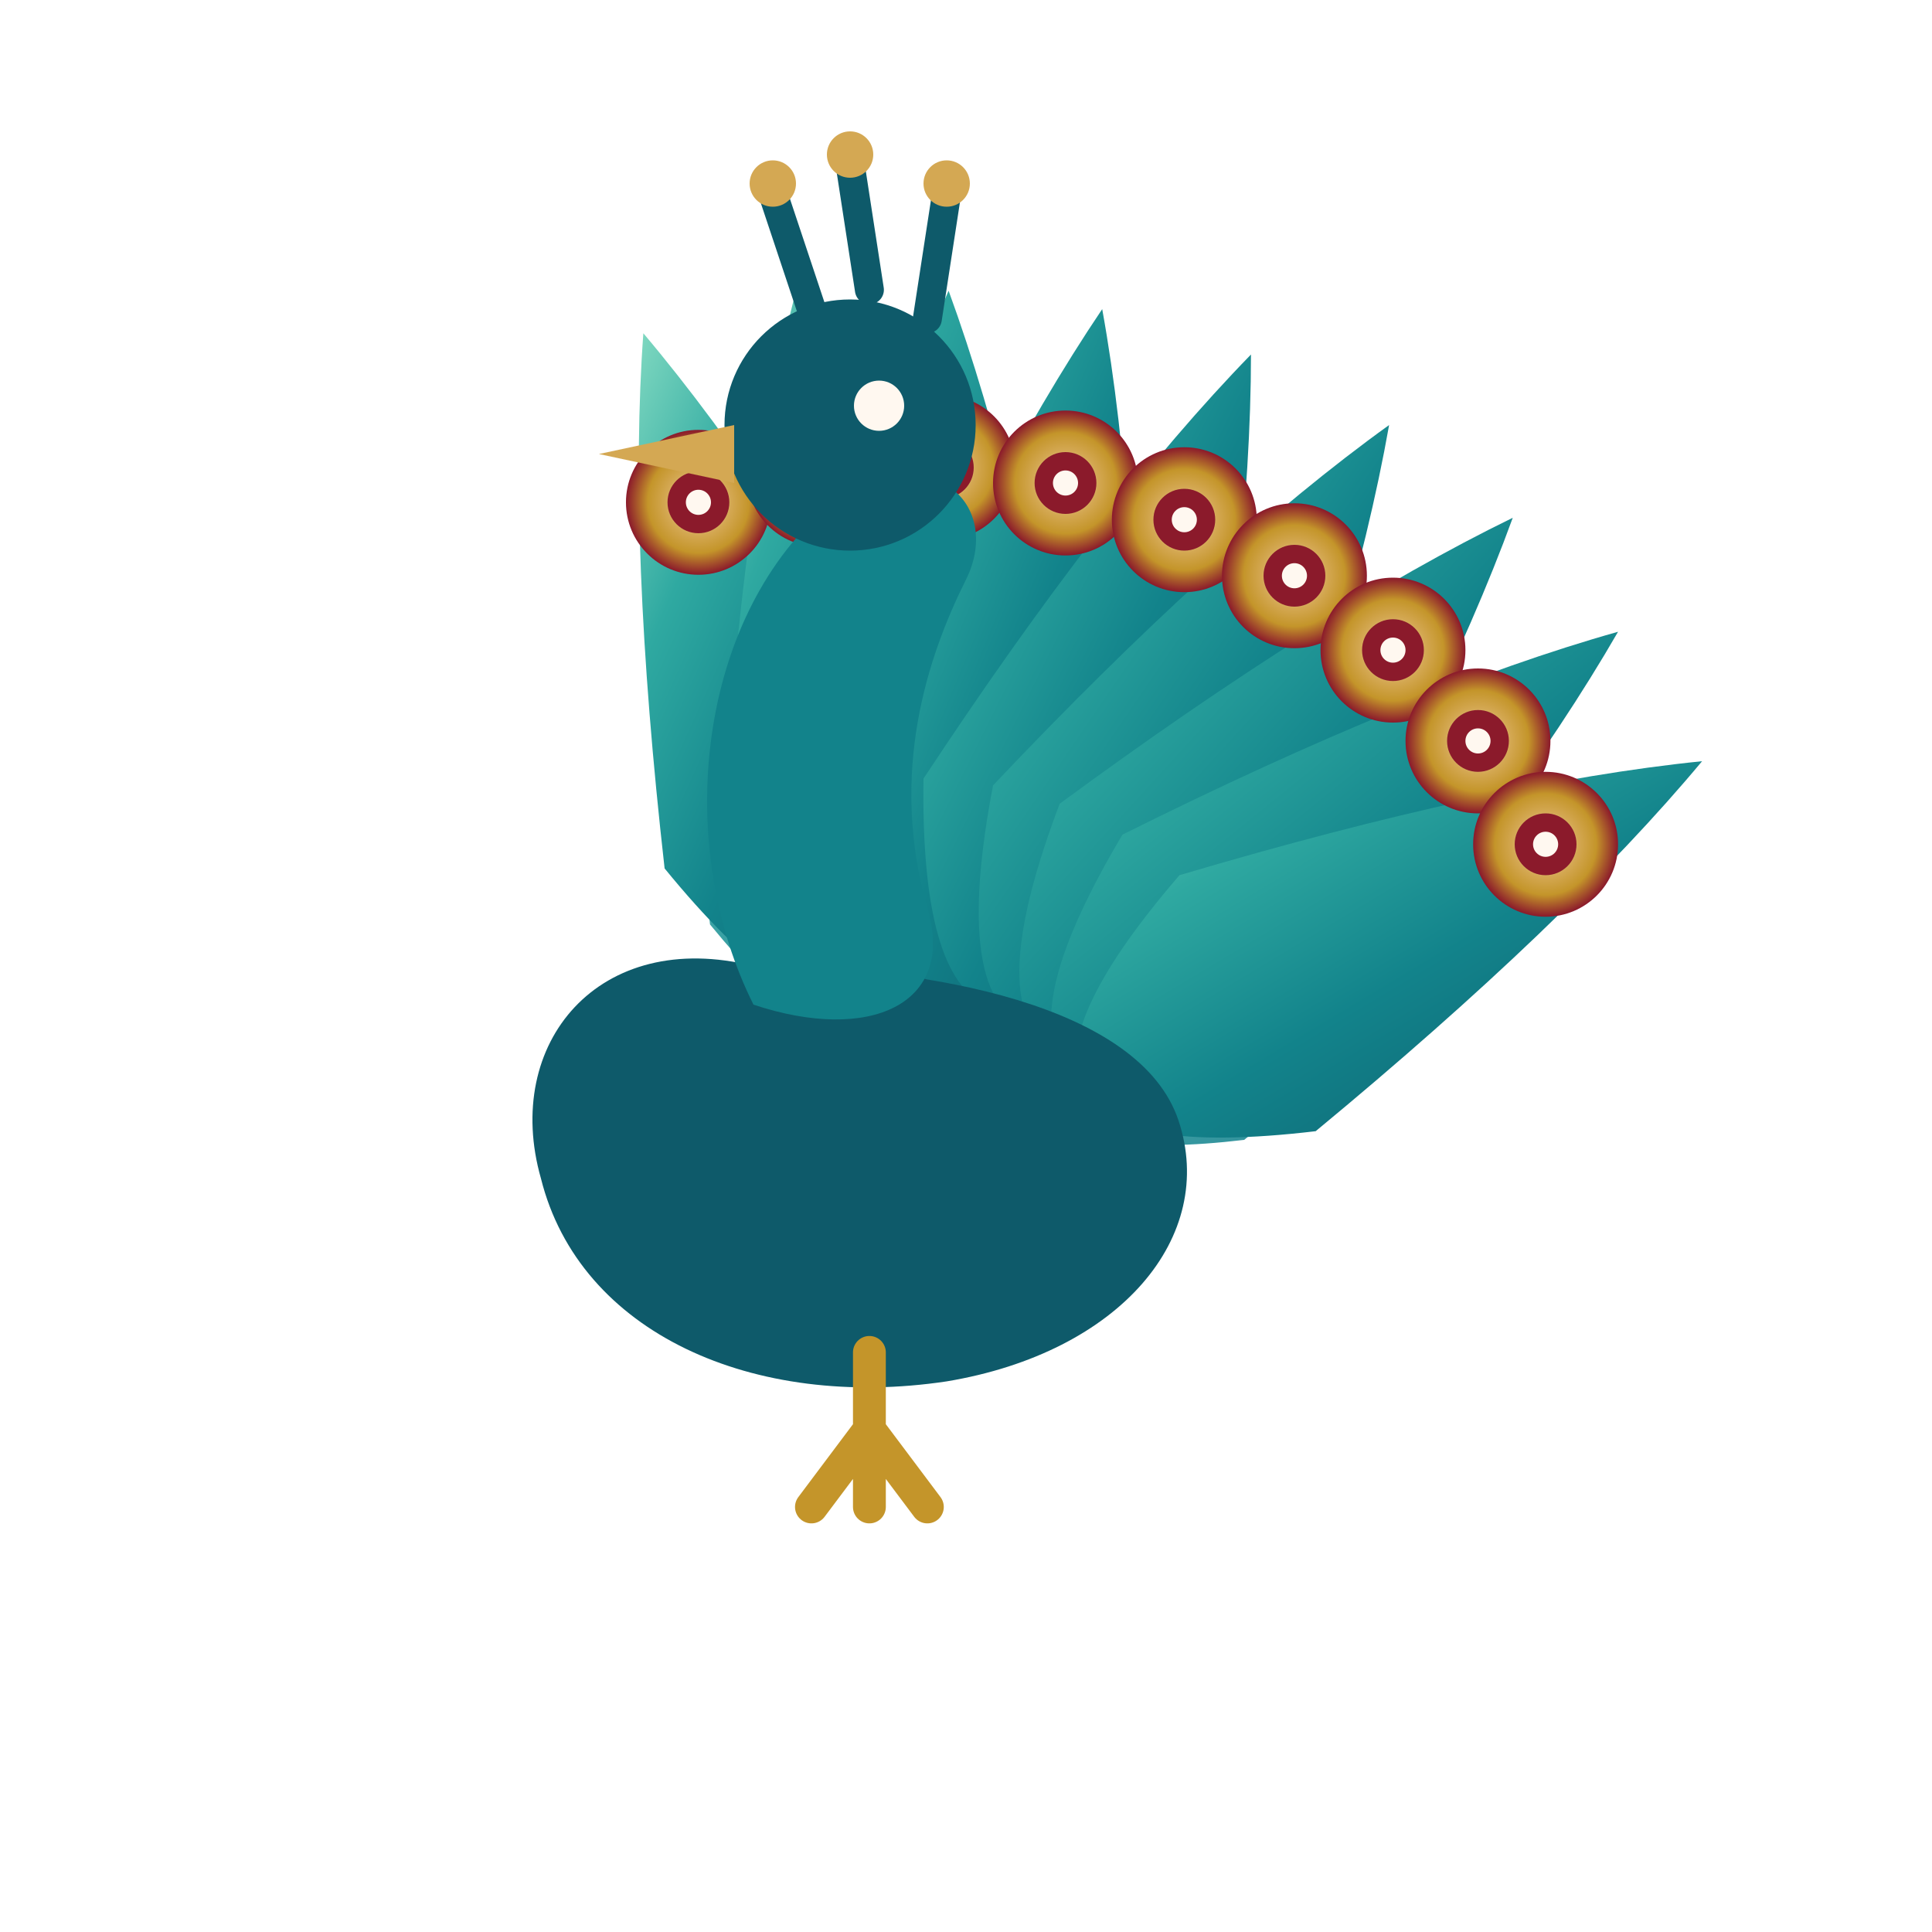
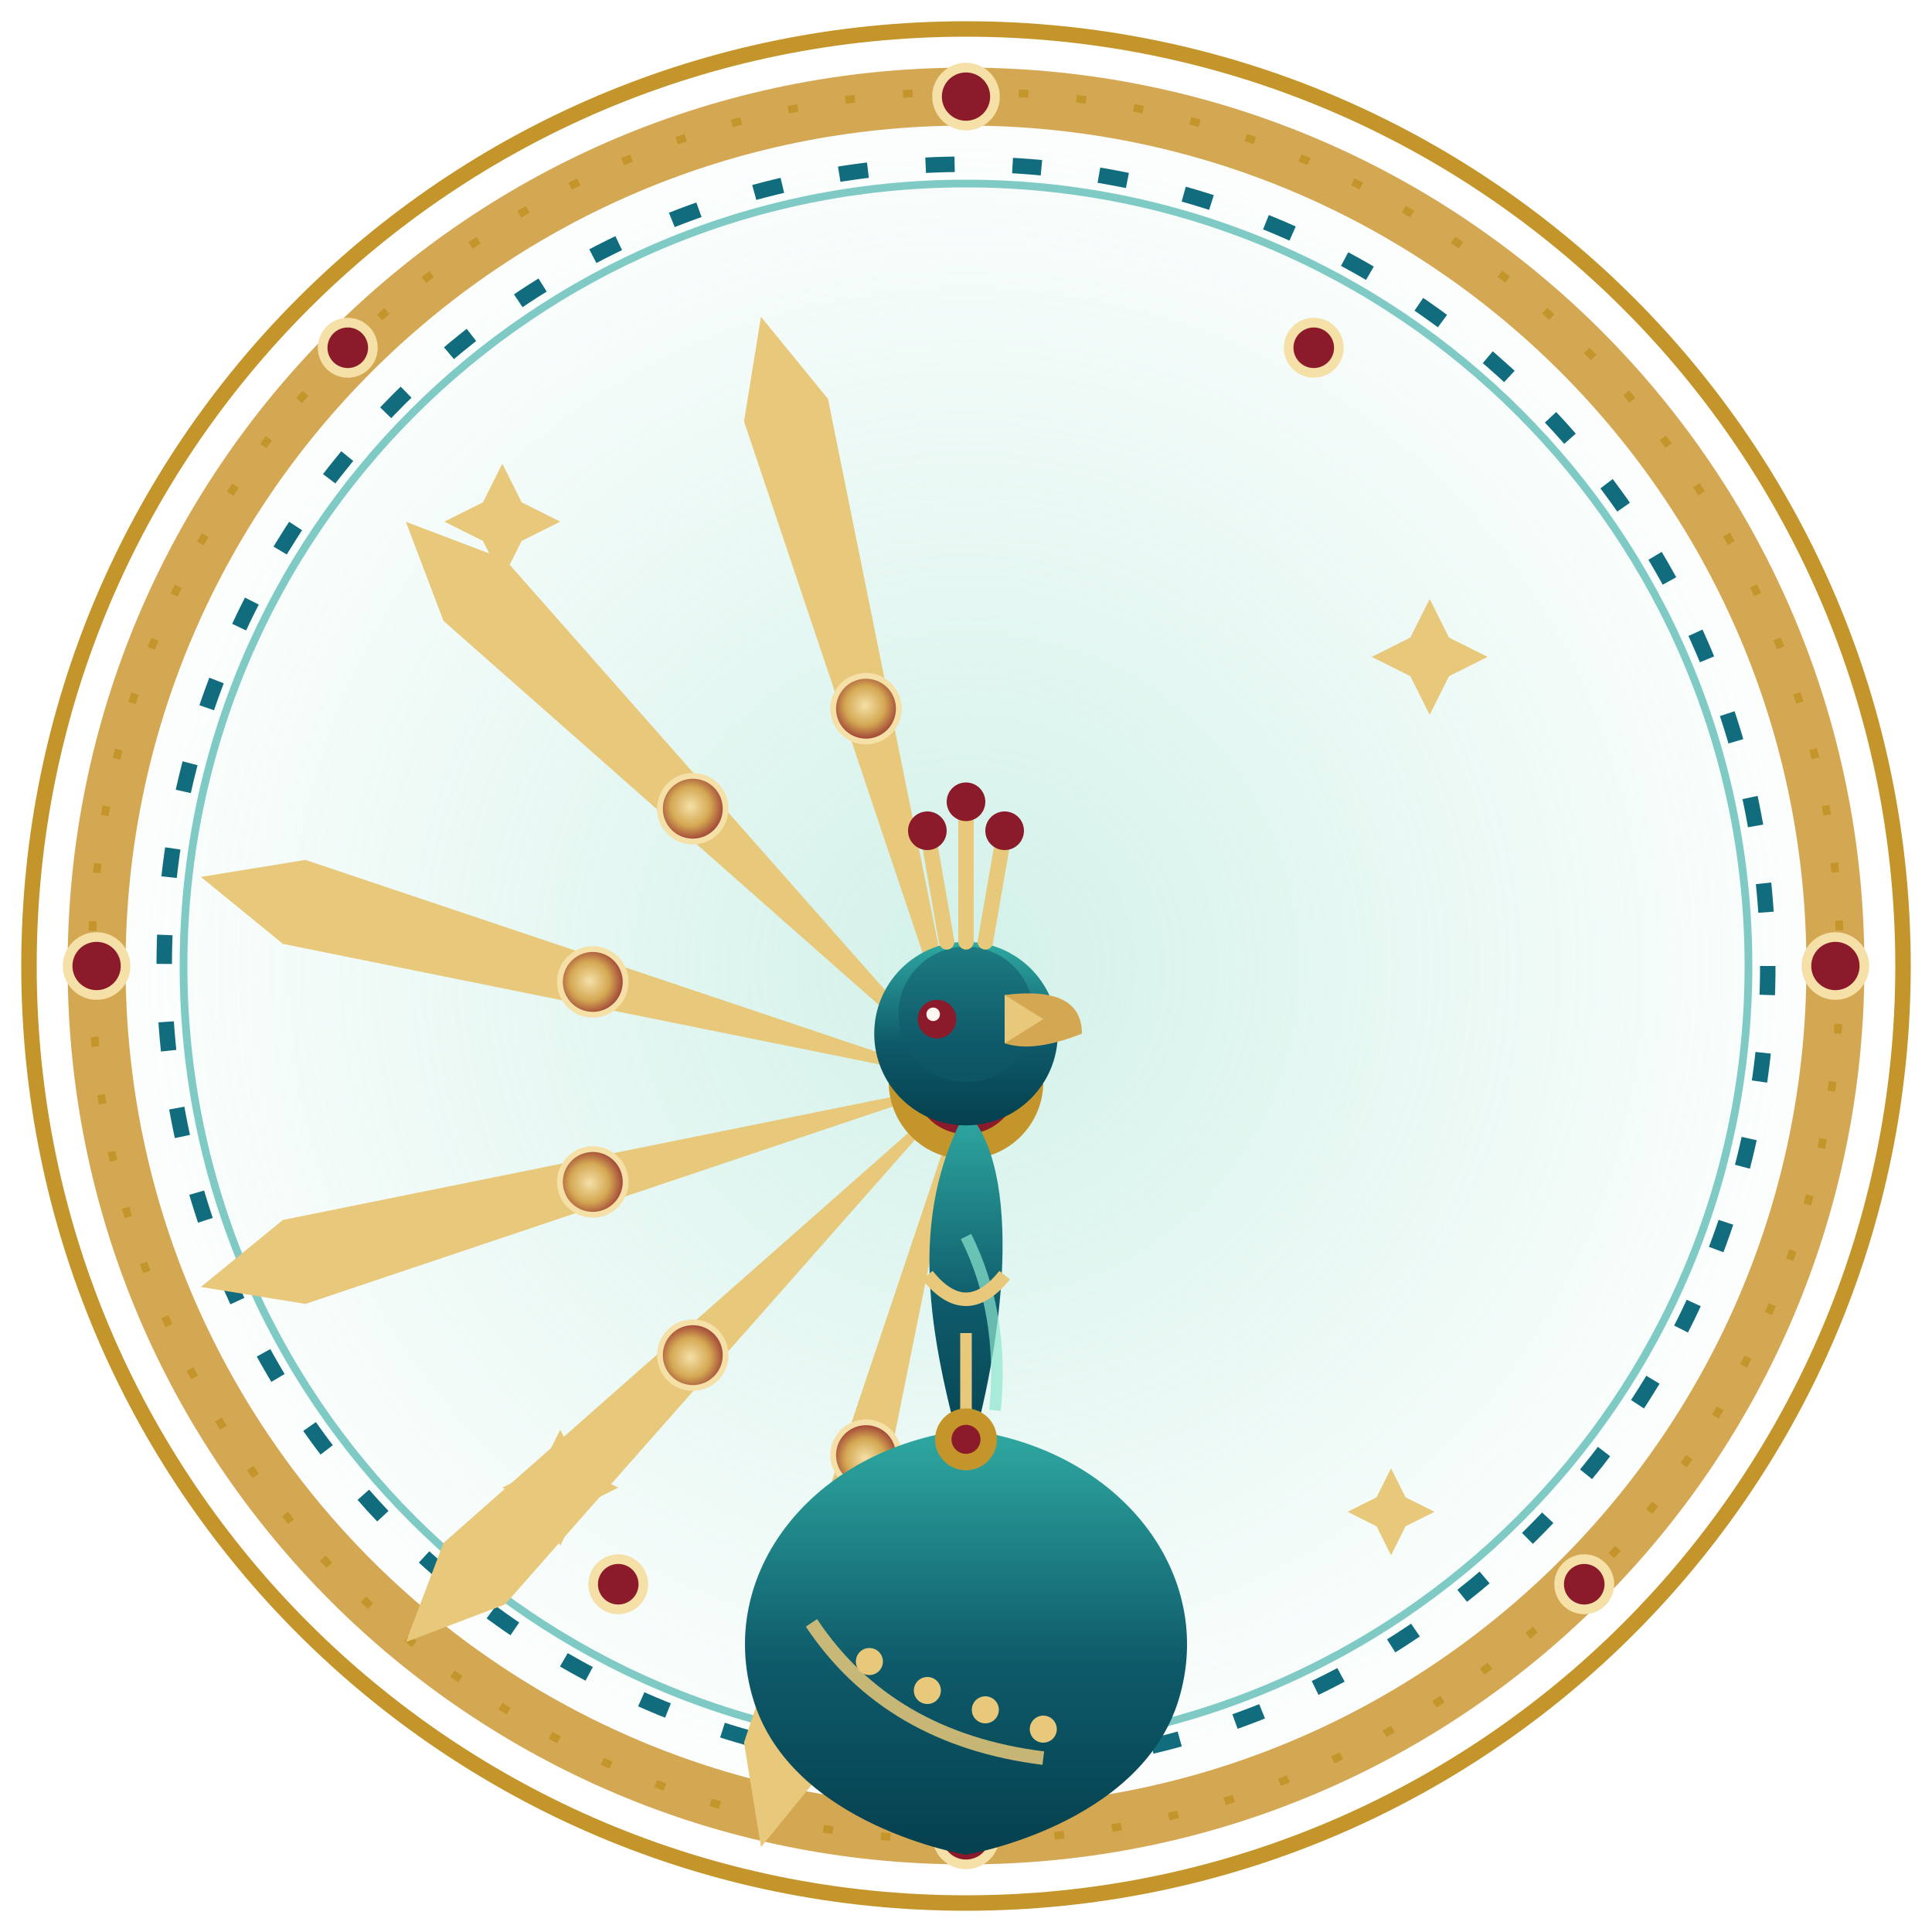
<svg xmlns="http://www.w3.org/2000/svg" viewBox="0 0 200 200">
  <defs>
-     <linearGradient id="feather" x1="1" y1="1" x2="0" y2="0">
-       <stop offset="0" stop-color="#0E5A6A" />
-       <stop offset="0.45" stop-color="#12838B" />
-       <stop offset="0.75" stop-color="#2FA9A1" />
-       <stop offset="1" stop-color="#7FD8C0" />
+     <linearGradient id="fO" x1="0.5" y1="1" x2="0.5" y2="0">
+       <stop offset="0" stop-color="#06404E" />
+       <stop offset="0.5" stop-color="#0F6B7C" />
+       <stop offset="1" stop-color="#2FA9A1" />
    </linearGradient>
-     <linearGradient id="inner" x1="1" y1="1" x2="0" y2="0">
-       <stop offset="0" stop-color="#12738A" />
-       <stop offset="1" stop-color="#37B7A8" />
+     <linearGradient id="fM" x1="0.5" y1="1" x2="0.5" y2="0">
+       <stop offset="0" stop-color="#0F5F6E" />
+       <stop offset="1" stop-color="#6FD6BE" />
    </linearGradient>
-     <radialGradient id="eye" cx="0.5" cy="0.5" r="0.5">
-       <stop offset="0" stop-color="#FFF8F0" />
-       <stop offset="0.45" stop-color="#D4A853" />
-       <stop offset="0.7" stop-color="#C4952A" />
+     <linearGradient id="fI" x1="0.5" y1="1" x2="0.5" y2="0">
+       <stop offset="0" stop-color="#2FA9A1" />
+       <stop offset="1" stop-color="#8DE6CE" />
+     </linearGradient>
+     <radialGradient id="eyeS" cx="0.5" cy="0.45" r="0.6">
+       <stop offset="0" stop-color="#F5E0A8" />
+       <stop offset="0.5" stop-color="#D4A853" />
      <stop offset="1" stop-color="#8B1A2B" />
    </radialGradient>
+     <linearGradient id="bodyG" x1="0.5" y1="0" x2="0.5" y2="1">
+       <stop offset="0" stop-color="#2FA9A1" />
+       <stop offset="0.55" stop-color="#0E5A6A" />
+       <stop offset="1" stop-color="#05404E" />
+     </linearGradient>
+     <radialGradient id="halo" cx="0.5" cy="0.5" r="0.5">
+       <stop offset="0" stop-color="#7FD8C0" stop-opacity="0.35" />
+       <stop offset="1" stop-color="#7FD8C0" stop-opacity="0" />
+     </radialGradient>
+     <path id="pT" d="M100 112 L104.5 40 L100 30 L95.5 40 Z" />
+     <path id="fO" d="M100 112 C110 106 112 92 110 78 C108 64 105 56 100 50 C95 56 92 64 90 78 C88 92 90 106 100 112 Z" />
+     <path id="fM" d="M100 112 C106 108 108 98 107 90 C106 82 103 74 100 68 C97 74 94 82 93 90 C92 98 94 108 100 112 Z" />
+     <path id="fI" d="M100 112 C104 109 105 102 105 96 C105 88 103 82 100 78 C97 82 95 88 95 96 C95 102 96 109 100 112 Z" />
  </defs>
-   <g transform="rotate(0 100 100)">
-     <g fill="url(#inner)" opacity="0.9">
-       <path d="M 71.7 50.3 Q 83.3 63.9 96.9 88.1 Q 95 122 73.5 95.7 Q 70.4 68.1 71.7 50.3 Z" />
-     </g>
-     <g fill="url(#inner)" opacity="0.9">
-       <path d="M 84.5 47.3 Q 93.5 62.8 102.8 88.9 Q 95 122 78.4 92.3 Q 80.1 64.7 84.5 47.3 Z" />
-     </g>
-     <g fill="url(#inner)" opacity="0.9">
-       <path d="M 97.6 46.6 Q 103.8 63.4 108.4 90.8 Q 95 122 83.8 89.9 Q 90.3 63.0 97.6 46.6 Z" />
-     </g>
-     <g fill="url(#inner)" opacity="0.9">
-       <path d="M 110.7 48.2 Q 113.9 65.8 113.6 93.6 Q 95 122 89.6 88.5 Q 100.6 63.0 110.7 48.2 Z" />
-     </g>
-     <g fill="url(#inner)" opacity="0.9">
-       <path d="M 123.3 52.1 Q 123.3 70.0 118.3 97.2 Q 95 122 95.5 88.0 Q 110.8 64.9 123.3 52.1 Z" />
-     </g>
-     <g fill="url(#inner)" opacity="0.9">
-       <path d="M 135.0 58.0 Q 131.9 75.7 122.2 101.6 Q 95 122 101.4 88.6 Q 120.4 68.5 135.0 58.0 Z" />
-     </g>
-     <g fill="url(#inner)" opacity="0.9">
-       <path d="M 145.5 65.9 Q 139.4 82.8 125.3 106.7 Q 95 122 107.1 90.2 Q 129.3 73.7 145.5 65.9 Z" />
-     </g>
-     <g fill="url(#inner)" opacity="0.9">
-       <path d="M 154.4 75.6 Q 145.5 91.1 127.5 112.2 Q 95 122 112.4 92.8 Q 137.2 80.4 154.4 75.6 Z" />
-     </g>
-     <g fill="url(#inner)" opacity="0.9">
-       <path d="M 161.6 86.6 Q 150.1 100.3 128.8 118.0 Q 95 122 117.2 96.3 Q 143.8 88.4 161.6 86.6 Z" />
-     </g>
-     <g fill="url(#feather)">
-       <path d="M 66.6 34.5 Q 80.7 51.2 97.3 80.6 Q 95 122 68.8 89.9 Q 65.0 56.3 66.6 34.5 Z" />
-     </g>
-     <g fill="url(#feather)">
-       <path d="M 82.2 30.9 Q 93.2 49.8 104.5 81.6 Q 95 122 74.8 85.8 Q 76.8 52.1 82.2 30.9 Z" />
-     </g>
-     <g fill="url(#feather)">
-       <path d="M 98.2 30.1 Q 105.7 50.6 111.3 83.9 Q 95 122 81.4 82.9 Q 89.3 50.0 98.2 30.1 Z" />
-     </g>
-     <g fill="url(#feather)">
-       <path d="M 114.1 32.0 Q 118.0 53.5 117.7 87.3 Q 95 122 88.4 81.1 Q 101.9 50.1 114.1 32.0 Z" />
-     </g>
-     <g fill="url(#feather)">
-       <path d="M 129.5 36.7 Q 129.5 58.6 123.4 91.8 Q 95 122 95.6 80.6 Q 114.2 52.4 129.5 36.7 Z" />
-     </g>
-     <g fill="url(#feather)">
-       <path d="M 143.8 44.0 Q 140.0 65.5 128.2 97.2 Q 95 122 102.8 81.3 Q 126.0 56.8 143.8 44.0 Z" />
-     </g>
-     <g fill="url(#feather)">
-       <path d="M 156.6 53.6 Q 149.1 74.2 132.0 103.3 Q 95 122 109.7 83.2 Q 136.9 63.2 156.6 53.6 Z" />
-     </g>
-     <g fill="url(#feather)">
-       <path d="M 167.5 65.4 Q 156.6 84.3 134.7 110.0 Q 95 122 116.2 86.4 Q 146.5 71.3 167.5 65.4 Z" />
-     </g>
-     <g fill="url(#feather)">
-       <path d="M 176.2 78.8 Q 162.2 95.6 136.2 117.1 Q 95 122 122.1 90.6 Q 154.5 81.0 176.2 78.8 Z" />
+   <circle cx="100" cy="100" r="94" fill="url(#halo)" />
+   <g>
+     <circle cx="100" cy="100" r="97" fill="none" stroke="#C4952A" stroke-width="1.6" />
+     <circle cx="100" cy="100" r="90" fill="none" stroke="#D4A853" stroke-width="6" />
+     <circle cx="100" cy="100" r="90.5" fill="none" stroke="#C4952A" stroke-width="0.8" stroke-dasharray="1 5" />
+     <circle cx="100" cy="100" r="83" fill="none" stroke="#116C7E" stroke-width="1.6" stroke-dasharray="3 6" />
+     <circle cx="100" cy="100" r="81" fill="none" stroke="#2FA9A1" stroke-width="0.8" opacity="0.6" />
+   </g>
+   <g fill="#8B1A2B" stroke="#F5E0A8" stroke-width="1">
+     <circle cx="100" cy="10" r="3" />
+     <circle cx="190" cy="100" r="3" />
+     <circle cx="100" cy="190" r="3" />
+     <circle cx="10" cy="100" r="3" />
+     <circle cx="136" cy="36" r="2.6" />
+     <circle cx="164" cy="164" r="2.6" />
+     <circle cx="64" cy="164" r="2.6" />
+     <circle cx="36" cy="36" r="2.6" />
+   </g>
+   <g>
+     <g fill="url(#eyeS)">
+       <circle cx="100" cy="100" r="0" />
    </g>
    <g>
-       <circle cx="72.3" cy="52.0" r="7.5" fill="url(#eye)" />
-       <circle cx="72.3" cy="52.0" r="3.2" fill="#8B1A2B" />
-       <circle cx="72.3" cy="52.0" r="1.3" fill="#FFF8F0" />
+       <g transform="rotate(-15 100 112)">
+         <use href="#fO" fill="url(#fO)" />
+         <use href="#pT" fill="#E8C87A" />
+         <circle cx="100" cy="72" r="3.4" fill="url(#eyeS)" stroke="#F5E0A8" stroke-width="0.6" />
+       </g>
+       <g transform="rotate(-45 100 112)">
+         <use href="#fO" fill="url(#fO)" />
+         <use href="#pT" fill="#E8C87A" />
+         <circle cx="100" cy="72" r="3.4" fill="url(#eyeS)" stroke="#F5E0A8" stroke-width="0.6" />
+       </g>
+       <g transform="rotate(-75 100 112)">
+         <use href="#fO" fill="url(#fO)" />
+         <use href="#pT" fill="#E8C87A" />
+         <circle cx="100" cy="72" r="3.4" fill="url(#eyeS)" stroke="#F5E0A8" stroke-width="0.6" />
+       </g>
+       <g transform="rotate(-105 100 112)">
+         <use href="#fO" fill="url(#fO)" />
+         <use href="#pT" fill="#E8C87A" />
+         <circle cx="100" cy="72" r="3.4" fill="url(#eyeS)" stroke="#F5E0A8" stroke-width="0.6" />
+       </g>
+       <g transform="rotate(-135 100 112)">
+         <use href="#fO" fill="url(#fO)" />
+         <use href="#pT" fill="#E8C87A" />
+         <circle cx="100" cy="72" r="3.4" fill="url(#eyeS)" stroke="#F5E0A8" stroke-width="0.6" />
+       </g>
+       <g transform="rotate(-165 100 112)">
+         <use href="#fO" fill="url(#fO)" />
+         <use href="#pT" fill="#E8C87A" />
+         <circle cx="100" cy="72" r="3.4" fill="url(#eyeS)" stroke="#F5E0A8" stroke-width="0.6" />
+       </g>
    </g>
    <g>
-       <circle cx="84.8" cy="49.1" r="7.5" fill="url(#eye)" />
-       <circle cx="84.8" cy="49.1" r="3.2" fill="#8B1A2B" />
-       <circle cx="84.8" cy="49.1" r="1.3" fill="#FFF8F0" />
+       <g transform="rotate(-15 100 112)">
+         <use href="#fM" fill="url(#fM)" />
+       </g>
+       <g transform="rotate(-45 100 112)">
+         <use href="#fM" fill="url(#fM)" />
+       </g>
+       <g transform="rotate(-75 100 112)">
+         <use href="#fM" fill="url(#fM)" />
+       </g>
+       <g transform="rotate(-105 100 112)">
+         <use href="#fM" fill="url(#fM)" />
+       </g>
+       <g transform="rotate(-135 100 112)">
+         <use href="#fM" fill="url(#fM)" />
+       </g>
+       <g transform="rotate(-165 100 112)">
+         <use href="#fM" fill="url(#fM)" />
+       </g>
    </g>
    <g>
-       <circle cx="97.6" cy="48.4" r="7.5" fill="url(#eye)" />
-       <circle cx="97.6" cy="48.4" r="3.2" fill="#8B1A2B" />
-       <circle cx="97.6" cy="48.4" r="1.3" fill="#FFF8F0" />
-     </g>
-     <g>
-       <circle cx="110.3" cy="50.0" r="7.5" fill="url(#eye)" />
-       <circle cx="110.3" cy="50.0" r="3.2" fill="#8B1A2B" />
-       <circle cx="110.3" cy="50.0" r="1.3" fill="#FFF8F0" />
-     </g>
-     <g>
-       <circle cx="122.6" cy="53.8" r="7.5" fill="url(#eye)" />
-       <circle cx="122.6" cy="53.8" r="3.2" fill="#8B1A2B" />
-       <circle cx="122.6" cy="53.8" r="1.3" fill="#FFF8F0" />
-     </g>
-     <g>
-       <circle cx="134.0" cy="59.6" r="7.5" fill="url(#eye)" />
-       <circle cx="134.0" cy="59.6" r="3.2" fill="#8B1A2B" />
-       <circle cx="134.0" cy="59.6" r="1.3" fill="#FFF8F0" />
-     </g>
-     <g>
-       <circle cx="144.2" cy="67.3" r="7.5" fill="url(#eye)" />
-       <circle cx="144.2" cy="67.3" r="3.2" fill="#8B1A2B" />
-       <circle cx="144.2" cy="67.3" r="1.3" fill="#FFF8F0" />
-     </g>
-     <g>
-       <circle cx="153.0" cy="76.7" r="7.5" fill="url(#eye)" />
-       <circle cx="153.0" cy="76.7" r="3.2" fill="#8B1A2B" />
-       <circle cx="153.0" cy="76.7" r="1.3" fill="#FFF8F0" />
-     </g>
-     <g>
-       <circle cx="160.0" cy="87.4" r="7.5" fill="url(#eye)" />
-       <circle cx="160.0" cy="87.4" r="3.2" fill="#8B1A2B" />
-       <circle cx="160.0" cy="87.4" r="1.3" fill="#FFF8F0" />
+       <g transform="rotate(-30 100 112)">
+         <use href="#fI" fill="url(#fI)" />
+       </g>
+       <g transform="rotate(-60 100 112)">
+         <use href="#fI" fill="url(#fI)" />
+       </g>
+       <g transform="rotate(-90 100 112)">
+         <use href="#fI" fill="url(#fI)" />
+       </g>
+       <g transform="rotate(-120 100 112)">
+         <use href="#fI" fill="url(#fI)" />
+       </g>
+       <g transform="rotate(-150 100 112)">
+         <use href="#fI" fill="url(#fI)" />
+       </g>
    </g>
  </g>
+   <circle cx="100" cy="112" r="8" fill="#C4952A" />
+   <circle cx="100" cy="112" r="5.4" fill="#8B1A2B" />
+   <circle cx="100" cy="112" r="2.2" fill="#F5E0A8" />
  <g>
-     <path d="M 78 100 C 62 96 52 108 56 122 C 60 138 78 146 98 143 C 116 140 126 128 122 116 C 118 104 96 100 78 100 Z" fill="#0E5A6A" />
-     <path d="M 78 104 C 70 88 72 66 84 54 C 96 44 104 52 100 60 C 96 68 92 80 96 94 C 99 104 90 108 78 104 Z" fill="#12838B" />
-     <circle cx="88" cy="44" r="13" fill="#0E5A6A" />
-     <path d="M 76 44 L 62 47 L 76 50 Z" fill="#D4A853" />
-     <path d="M 84 32 L 80 20 M 90 30 L 88 17 M 96 33 L 98 20" stroke="#0E5A6A" stroke-width="3" stroke-linecap="round" fill="none" />
-     <circle cx="80" cy="19" r="2.4" fill="#D4A853" />
-     <circle cx="88" cy="16" r="2.4" fill="#D4A853" />
-     <circle cx="98" cy="19" r="2.4" fill="#D4A853" />
-     <circle cx="91" cy="42" r="2.6" fill="#FFF8F0" />
-     <path d="M 90 140 L 90 156 M 90 148 L 84 156 M 90 148 L 96 156" stroke="#C4952A" stroke-width="3.4" stroke-linecap="round" fill="none" />
+     <path d="M100 148 C116 150 126 163 122 176 C118 189 100 192 100 192 C100 192 82 189 78 176 C74 163 84 150 100 148 Z" fill="url(#bodyG)" />
+     <path d="M100 178 C94 180 90 178 89 173 C90 179 95 182 100 181 Z" fill="none" />
+     <path d="M84 168 Q92 180 108 182" stroke="#E8C87A" stroke-width="1.4" fill="none" opacity="0.85" />
+     <circle cx="90" cy="172" r="1.4" fill="#E8C87A" />
+     <circle cx="96" cy="175" r="1.4" fill="#E8C87A" />
+     <circle cx="102" cy="177" r="1.4" fill="#E8C87A" />
+     <circle cx="108" cy="179" r="1.4" fill="#E8C87A" />
+     <path d="M100 152 C96 138 94 126 100 115 C106 121 104 139 100 152 Z" fill="url(#bodyG)" />
+     <path d="M100 128 Q104 136 103 146" stroke="#8DE6CE" stroke-width="1.2" fill="none" opacity="0.7" />
+   </g>
+   <path d="M96 132 Q100 137 104 132" stroke="#E8C87A" stroke-width="1.4" fill="none" />
+   <path d="M100 138 L100 146" stroke="#E8C87A" stroke-width="1.2" />
+   <circle cx="100" cy="149" r="3.2" fill="#C4952A" />
+   <circle cx="100" cy="149" r="1.5" fill="#8B1A2B" />
+   <circle cx="100" cy="107" r="9.5" fill="url(#bodyG)" />
+   <circle cx="100" cy="105" r="7" fill="#0E5A6A" opacity="0.55" />
+   <g stroke="#E8C87A" stroke-width="1.6" stroke-linecap="round">
+     <line x1="98" y1="97.5" x2="96" y2="86" />
+     <line x1="100" y1="97.5" x2="100" y2="84" />
+     <line x1="102" y1="97.5" x2="104" y2="86" />
+   </g>
+   <circle cx="96" cy="86" r="2" fill="#8B1A2B" />
+   <circle cx="100" cy="83" r="2" fill="#8B1A2B" />
+   <circle cx="104" cy="86" r="2" fill="#8B1A2B" />
+   <path d="M104 103 Q112 102 112 107 Q107 109 104 108 Z" fill="#D4A853" />
+   <path d="M104 103 L108 105.5 L104 108 Z" fill="#E8C87A" />
+   <circle cx="97" cy="105.5" r="2" fill="#8B1A2B" />
+   <circle cx="96.6" cy="105" r="0.7" fill="#FFF8F0" />
+   <g fill="#E8C87A">
+     <path d="M52 48 L54 52 L58 54 L54 56 L52 60 L50 56 L46 54 L50 52 Z" />
+     <path d="M148 62 L150 66 L154 68 L150 70 L148 74 L146 70 L142 68 L146 66 Z" />
+     <path d="M58 148 L60 152 L64 154 L60 156 L58 160 L56 156 L52 154 L56 152 Z" />
+     <path d="M144 152 L145.5 155 L148.5 156.5 L145.5 158 L144 161 L142.5 158 L139.5 156.5 L142.5 155 Z" />
  </g>
</svg>
